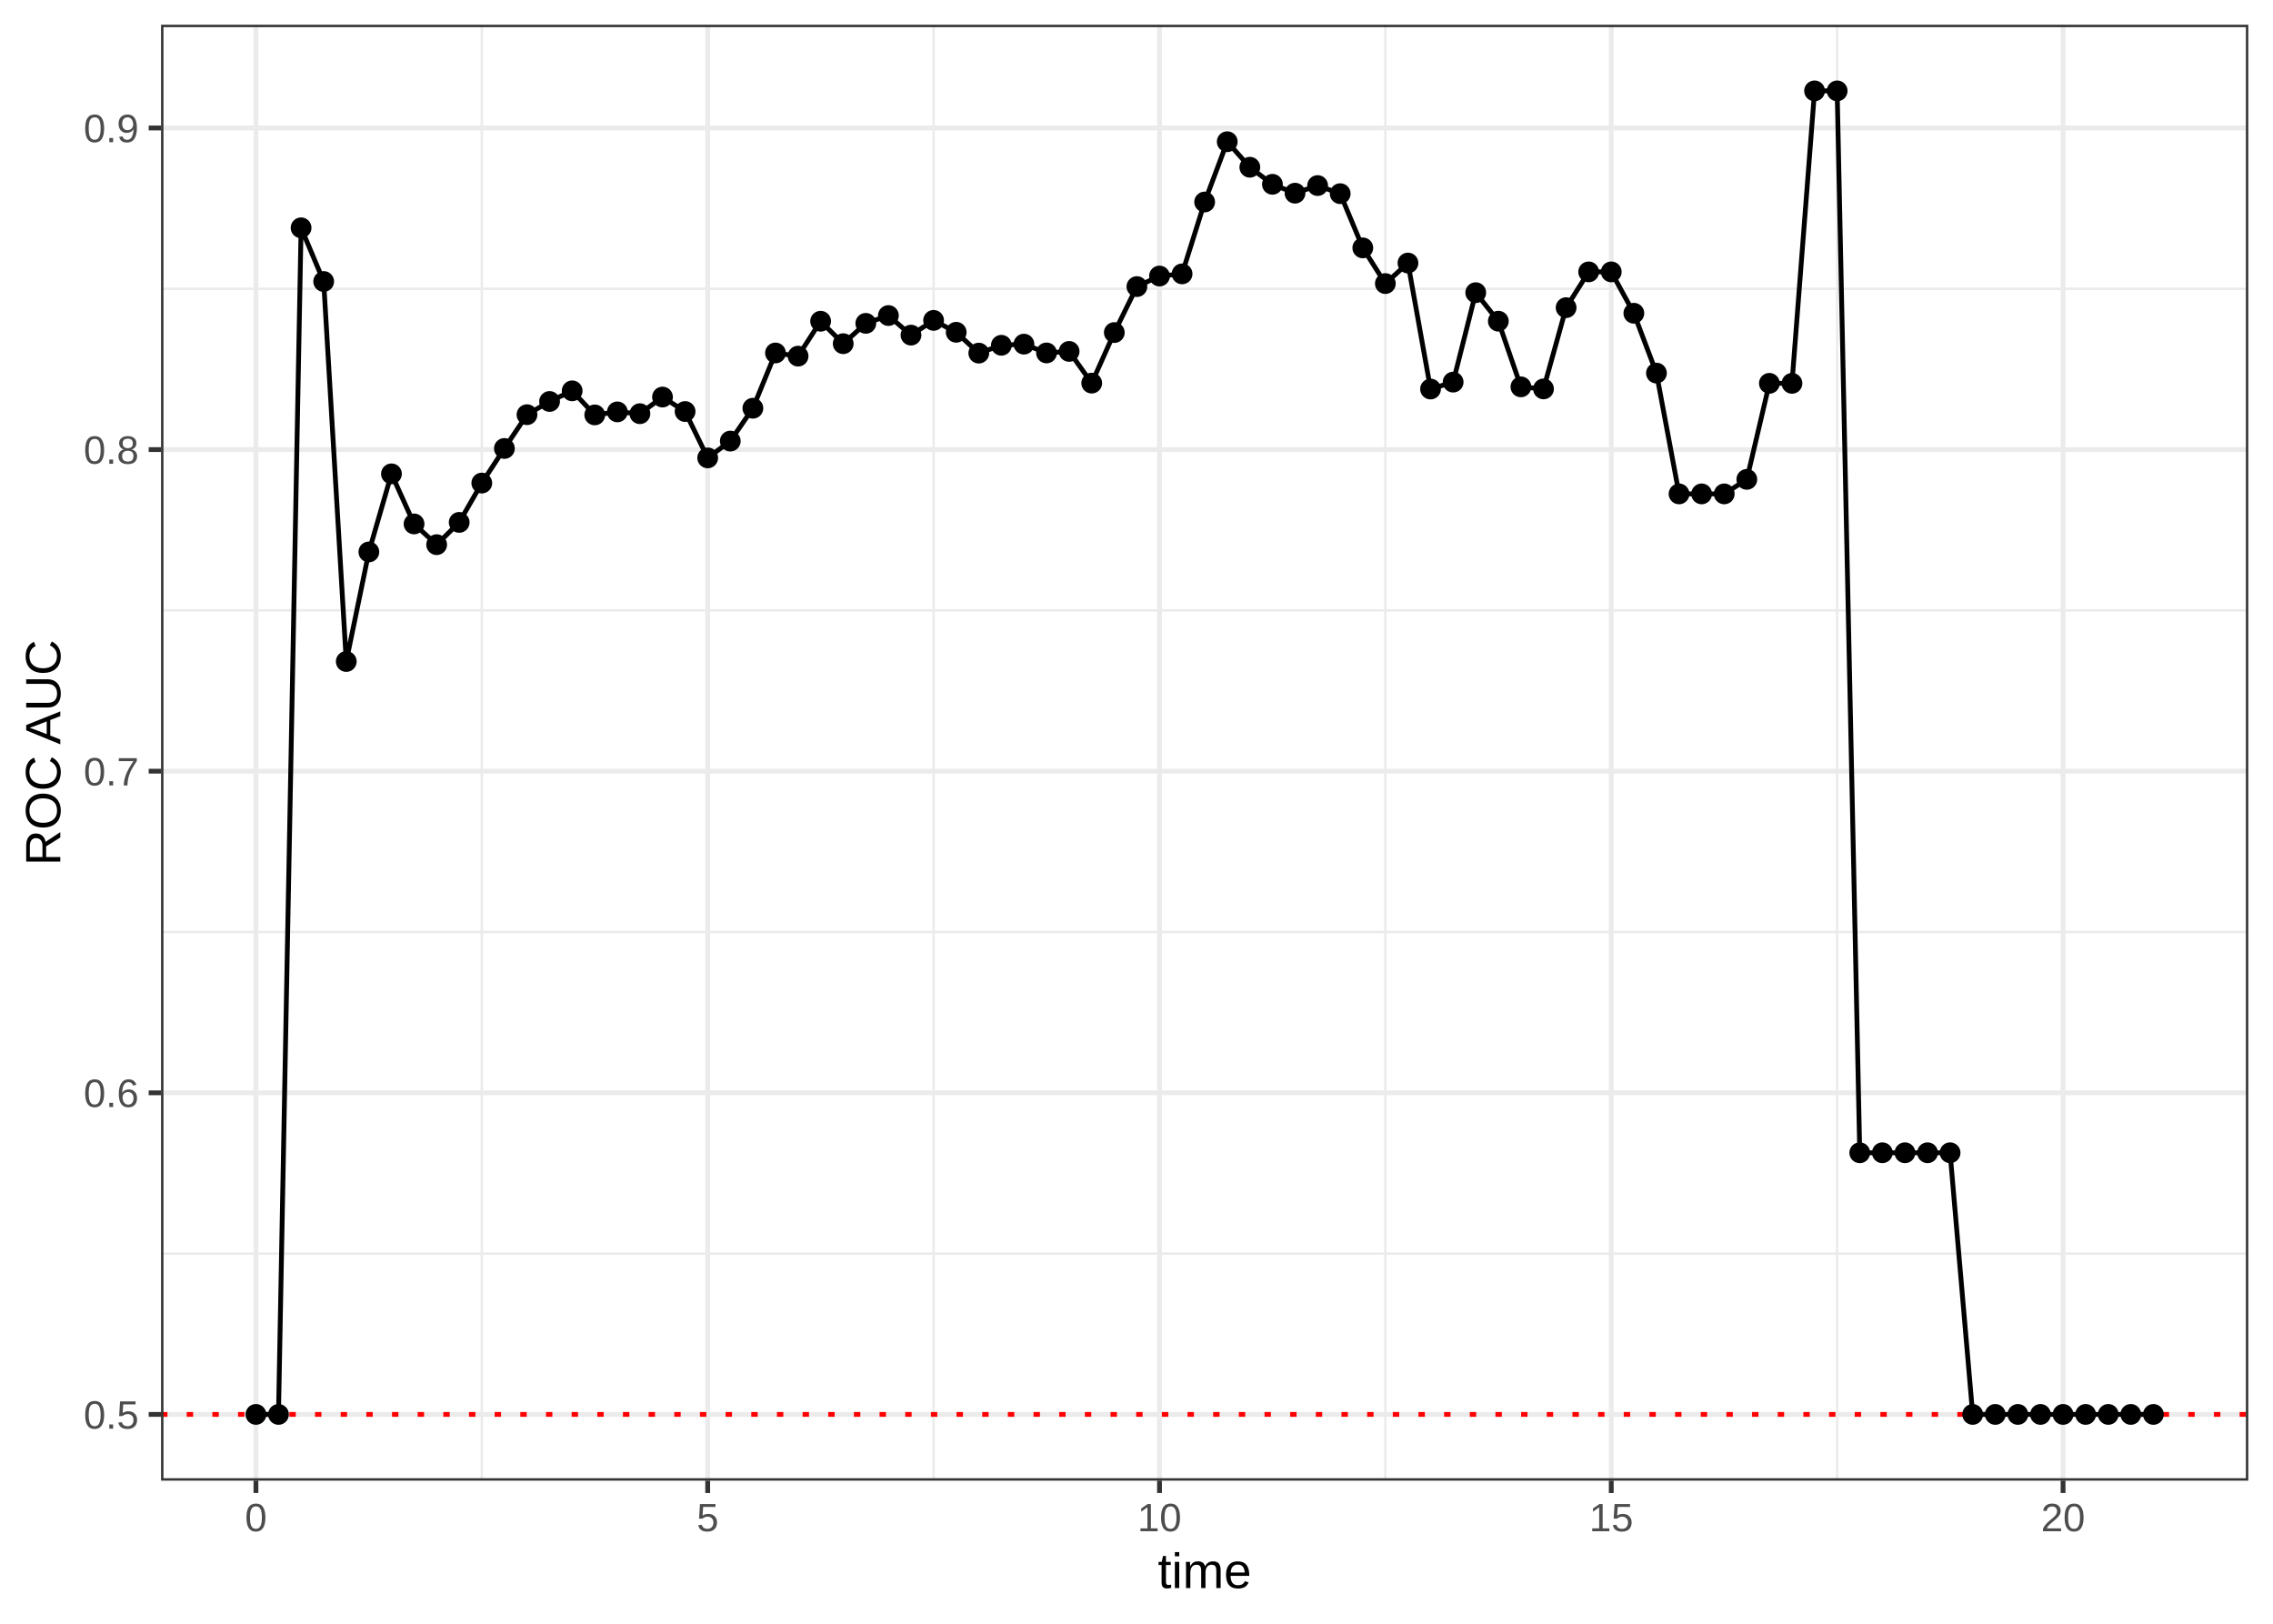
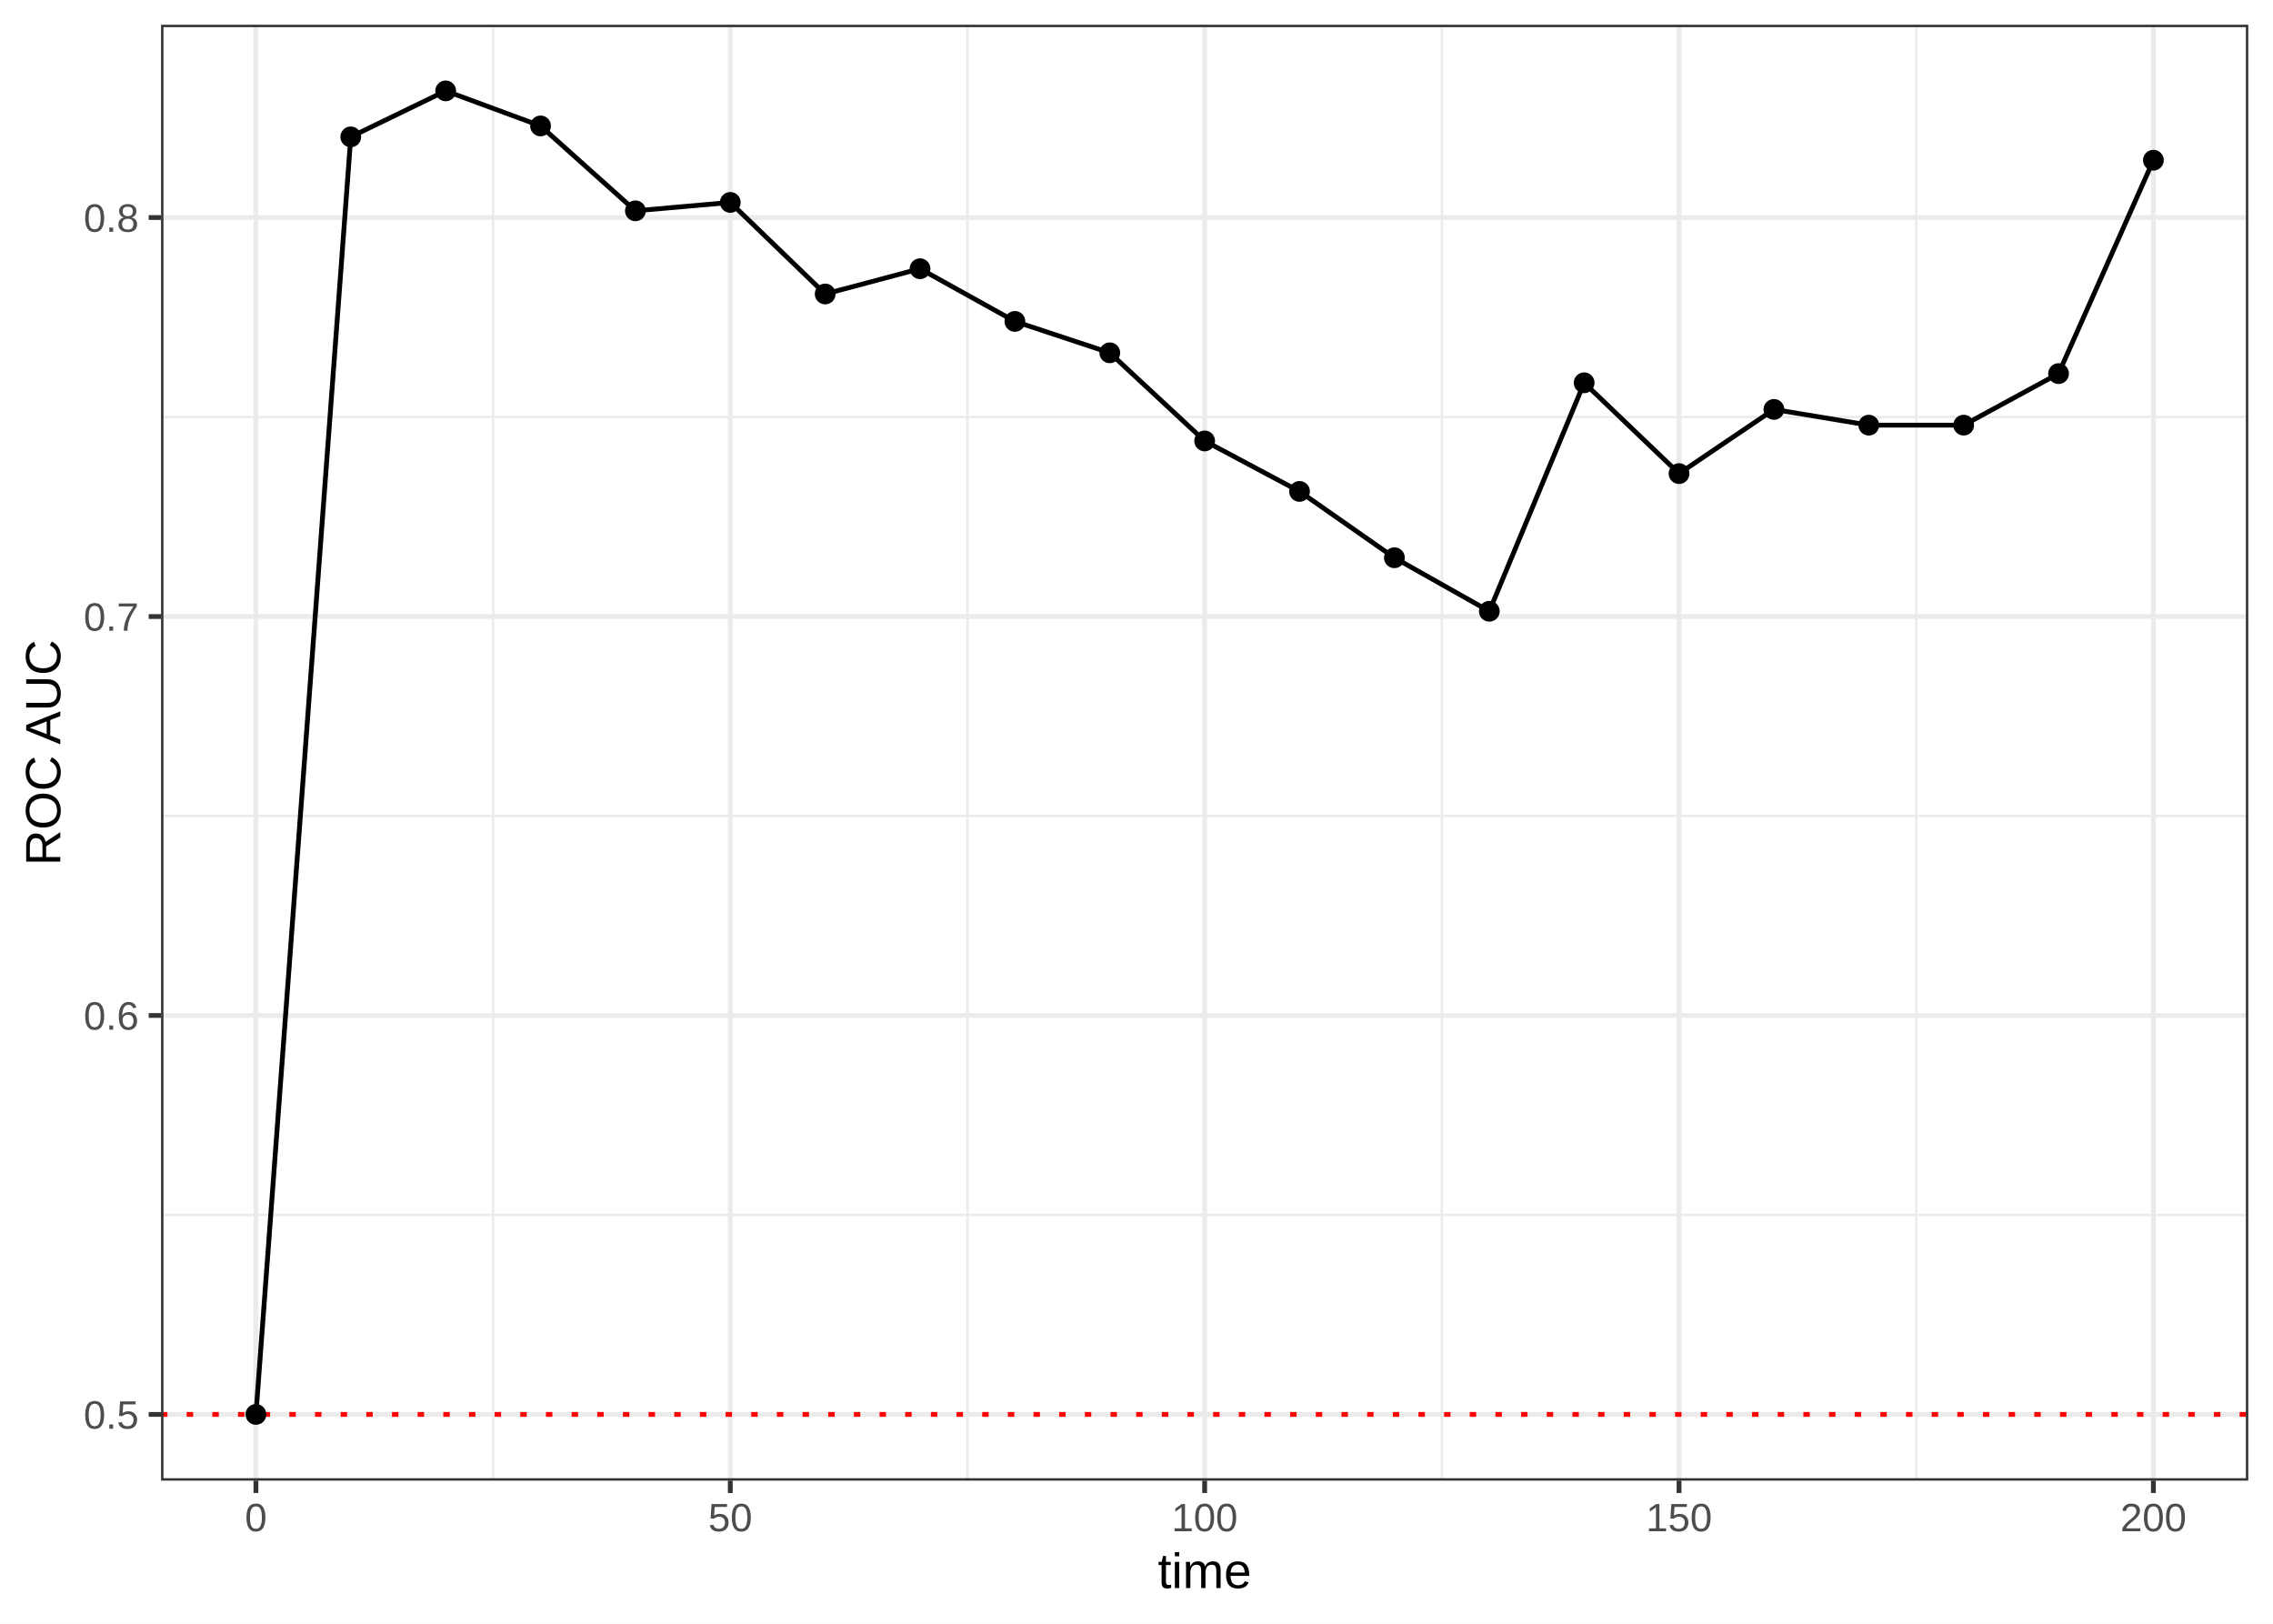
<svg xmlns="http://www.w3.org/2000/svg" class="svglite" width="504.00pt" height="360.00pt" viewBox="0 0 504.00 360.00">
  <defs>
    <style type="text/css">
    .svglite line, .svglite polyline, .svglite polygon, .svglite path, .svglite rect, .svglite circle {
      fill: none;
      stroke: #000000;
      stroke-linecap: round;
      stroke-linejoin: round;
      stroke-miterlimit: 10.00;
    }
    .svglite text {
      white-space: pre;
    }
  </style>
  </defs>
  <rect width="100%" height="100%" style="stroke: none; fill: none;" />
  <defs>
    <clipPath id="cpMC4wMHw1MDQuMDB8MC4wMHwzNjAuMDA=">
      <rect x="0.00" y="0.00" width="504.00" height="360.00" />
    </clipPath>
  </defs>
  <g clip-path="url(#cpMC4wMHw1MDQuMDB8MC4wMHwzNjAuMDA=)">
    <rect x="-0" y="0.00" width="504.00" height="360.00" style="stroke-width: 1.07; stroke: #FFFFFF; fill: #FFFFFF;" />
  </g>
  <defs>
    <clipPath id="cpMzUuNzF8NDk4LjUyfDUuNDh8MzI4LjI3">
      <rect x="35.71" y="5.48" width="462.81" height="322.79" />
    </clipPath>
  </defs>
  <g clip-path="url(#cpMzUuNzF8NDk4LjUyfDUuNDh8MzI4LjI3)">
    <rect x="35.71" y="5.48" width="462.81" height="322.79" style="stroke-width: 1.07; stroke: none; fill: #FFFFFF;" />
-     <polyline points="35.71,277.94 498.52,277.94 " style="stroke-width: 0.53; stroke: #EBEBEB; stroke-linecap: butt;" />
-     <polyline points="35.71,206.64 498.52,206.64 " style="stroke-width: 0.53; stroke: #EBEBEB; stroke-linecap: butt;" />
-     <polyline points="35.71,135.33 498.52,135.33 " style="stroke-width: 0.53; stroke: #EBEBEB; stroke-linecap: butt;" />
-     <polyline points="35.71,64.03 498.52,64.03 " style="stroke-width: 0.53; stroke: #EBEBEB; stroke-linecap: butt;" />
-     <polyline points="106.83,328.27 106.83,5.48 " style="stroke-width: 0.53; stroke: #EBEBEB; stroke-linecap: butt;" />
-     <polyline points="207.01,328.27 207.01,5.48 " style="stroke-width: 0.53; stroke: #EBEBEB; stroke-linecap: butt;" />
-     <polyline points="307.18,328.27 307.18,5.48 " style="stroke-width: 0.53; stroke: #EBEBEB; stroke-linecap: butt;" />
-     <polyline points="407.36,328.27 407.36,5.48 " style="stroke-width: 0.53; stroke: #EBEBEB; stroke-linecap: butt;" />
+     <polyline points="35.71,269.37 498.52,269.37 " style="stroke-width: 0.53; stroke: #EBEBEB; stroke-linecap: butt;" />
+     <polyline points="35.71,180.91 498.52,180.91 " style="stroke-width: 0.53; stroke: #EBEBEB; stroke-linecap: butt;" />
+     <polyline points="35.71,92.46 498.52,92.46 " style="stroke-width: 0.53; stroke: #EBEBEB; stroke-linecap: butt;" />
+     <polyline points="109.34,328.27 109.34,5.48 " style="stroke-width: 0.53; stroke: #EBEBEB; stroke-linecap: butt;" />
+     <polyline points="214.52,328.27 214.52,5.48 " style="stroke-width: 0.53; stroke: #EBEBEB; stroke-linecap: butt;" />
+     <polyline points="319.71,328.27 319.71,5.48 " style="stroke-width: 0.53; stroke: #EBEBEB; stroke-linecap: butt;" />
+     <polyline points="424.89,328.27 424.89,5.48 " style="stroke-width: 0.53; stroke: #EBEBEB; stroke-linecap: butt;" />
    <polyline points="35.71,313.59 498.52,313.59 " style="stroke-width: 1.07; stroke: #EBEBEB; stroke-linecap: butt;" />
-     <polyline points="35.71,242.29 498.52,242.29 " style="stroke-width: 1.07; stroke: #EBEBEB; stroke-linecap: butt;" />
-     <polyline points="35.71,170.98 498.52,170.98 " style="stroke-width: 1.07; stroke: #EBEBEB; stroke-linecap: butt;" />
-     <polyline points="35.71,99.68 498.52,99.68 " style="stroke-width: 1.07; stroke: #EBEBEB; stroke-linecap: butt;" />
-     <polyline points="35.71,28.37 498.52,28.37 " style="stroke-width: 1.07; stroke: #EBEBEB; stroke-linecap: butt;" />
+     <polyline points="35.71,225.14 498.52,225.14 " style="stroke-width: 1.07; stroke: #EBEBEB; stroke-linecap: butt;" />
+     <polyline points="35.71,136.69 498.52,136.69 " style="stroke-width: 1.07; stroke: #EBEBEB; stroke-linecap: butt;" />
+     <polyline points="35.71,48.23 498.52,48.23 " style="stroke-width: 1.07; stroke: #EBEBEB; stroke-linecap: butt;" />
    <polyline points="56.75,328.27 56.75,5.48 " style="stroke-width: 1.07; stroke: #EBEBEB; stroke-linecap: butt;" />
-     <polyline points="156.92,328.27 156.92,5.48 " style="stroke-width: 1.07; stroke: #EBEBEB; stroke-linecap: butt;" />
-     <polyline points="257.10,328.27 257.10,5.48 " style="stroke-width: 1.07; stroke: #EBEBEB; stroke-linecap: butt;" />
-     <polyline points="357.27,328.27 357.27,5.48 " style="stroke-width: 1.07; stroke: #EBEBEB; stroke-linecap: butt;" />
-     <polyline points="457.45,328.27 457.45,5.48 " style="stroke-width: 1.07; stroke: #EBEBEB; stroke-linecap: butt;" />
+     <polyline points="161.93,328.27 161.93,5.48 " style="stroke-width: 1.07; stroke: #EBEBEB; stroke-linecap: butt;" />
+     <polyline points="267.11,328.27 267.11,5.48 " style="stroke-width: 1.07; stroke: #EBEBEB; stroke-linecap: butt;" />
+     <polyline points="372.30,328.27 372.30,5.48 " style="stroke-width: 1.07; stroke: #EBEBEB; stroke-linecap: butt;" />
+     <polyline points="477.48,328.27 477.48,5.48 " style="stroke-width: 1.07; stroke: #EBEBEB; stroke-linecap: butt;" />
    <line x1="35.71" y1="313.59" x2="498.52" y2="313.59" style="stroke-width: 1.07; stroke: #FF0000; stroke-dasharray: 1.42,4.27; stroke-linecap: butt;" />
-     <polyline points="56.75,313.59 61.75,313.59 66.76,50.51 71.77,62.41 76.78,146.66 81.79,122.37 86.80,105.06 91.81,116.16 96.82,120.76 101.82,115.82 106.83,107.10 111.84,99.43 116.85,91.94 121.86,89.01 126.87,86.65 131.88,91.99 136.89,91.32 141.89,91.72 146.90,88.03 151.91,91.24 156.92,101.52 161.93,97.79 166.94,90.51 171.95,78.26 176.96,78.96 181.96,71.22 186.97,76.20 191.98,71.69 196.99,69.96 202.00,74.30 207.01,71.03 212.02,73.67 217.03,78.29 222.04,76.55 227.04,76.30 232.05,78.25 237.06,77.91 242.07,84.94 247.08,73.73 252.09,63.54 257.10,61.20 262.11,60.72 267.11,44.79 272.12,31.42 277.13,37.08 282.14,40.86 287.15,42.83 292.16,41.14 297.17,42.94 302.18,54.96 307.18,62.87 312.19,58.32 317.20,86.25 322.21,84.72 327.22,64.89 332.23,71.21 337.24,85.77 342.25,86.22 347.26,68.21 352.26,60.28 357.27,60.28 362.28,69.45 367.29,82.72 372.30,109.50 377.31,109.50 382.32,109.50 387.33,106.28 392.33,84.99 397.34,84.99 402.35,20.15 407.36,20.15 412.37,255.58 417.38,255.58 422.39,255.58 427.40,255.58 432.40,255.58 437.41,313.59 442.42,313.59 447.43,313.59 452.44,313.59 457.45,313.59 462.46,313.59 467.47,313.59 472.47,313.59 477.48,313.59 " style="stroke-width: 1.07; stroke-linecap: butt;" />
+     <polyline points="56.75,313.59 77.78,30.35 98.82,20.15 119.86,27.92 140.89,46.74 161.93,44.88 182.97,65.18 204.00,59.58 225.04,71.26 246.08,78.22 267.11,97.76 288.15,108.95 309.19,123.66 330.23,135.52 351.26,84.87 372.30,105.00 393.34,90.77 414.37,94.26 435.41,94.26 456.45,82.83 477.48,35.52 " style="stroke-width: 1.07; stroke-linecap: butt;" />
    <circle cx="56.75" cy="313.59" r="1.95" style="stroke-width: 0.71; fill: #000000;" />
-     <circle cx="61.75" cy="313.59" r="1.95" style="stroke-width: 0.71; fill: #000000;" />
-     <circle cx="66.76" cy="50.51" r="1.95" style="stroke-width: 0.71; fill: #000000;" />
-     <circle cx="71.77" cy="62.41" r="1.95" style="stroke-width: 0.71; fill: #000000;" />
-     <circle cx="76.78" cy="146.66" r="1.95" style="stroke-width: 0.71; fill: #000000;" />
-     <circle cx="81.79" cy="122.37" r="1.95" style="stroke-width: 0.71; fill: #000000;" />
-     <circle cx="86.80" cy="105.06" r="1.95" style="stroke-width: 0.71; fill: #000000;" />
-     <circle cx="91.81" cy="116.16" r="1.95" style="stroke-width: 0.71; fill: #000000;" />
-     <circle cx="96.82" cy="120.76" r="1.95" style="stroke-width: 0.71; fill: #000000;" />
-     <circle cx="101.82" cy="115.82" r="1.95" style="stroke-width: 0.71; fill: #000000;" />
-     <circle cx="106.83" cy="107.10" r="1.95" style="stroke-width: 0.71; fill: #000000;" />
-     <circle cx="111.84" cy="99.43" r="1.95" style="stroke-width: 0.71; fill: #000000;" />
-     <circle cx="116.85" cy="91.94" r="1.95" style="stroke-width: 0.71; fill: #000000;" />
-     <circle cx="121.86" cy="89.01" r="1.95" style="stroke-width: 0.71; fill: #000000;" />
-     <circle cx="126.87" cy="86.65" r="1.95" style="stroke-width: 0.71; fill: #000000;" />
-     <circle cx="131.88" cy="91.99" r="1.95" style="stroke-width: 0.71; fill: #000000;" />
-     <circle cx="136.89" cy="91.32" r="1.95" style="stroke-width: 0.71; fill: #000000;" />
-     <circle cx="141.89" cy="91.72" r="1.95" style="stroke-width: 0.71; fill: #000000;" />
-     <circle cx="146.90" cy="88.03" r="1.95" style="stroke-width: 0.71; fill: #000000;" />
-     <circle cx="151.91" cy="91.24" r="1.95" style="stroke-width: 0.71; fill: #000000;" />
-     <circle cx="156.92" cy="101.52" r="1.95" style="stroke-width: 0.71; fill: #000000;" />
-     <circle cx="161.93" cy="97.79" r="1.95" style="stroke-width: 0.71; fill: #000000;" />
-     <circle cx="166.94" cy="90.51" r="1.95" style="stroke-width: 0.71; fill: #000000;" />
-     <circle cx="171.95" cy="78.26" r="1.95" style="stroke-width: 0.71; fill: #000000;" />
-     <circle cx="176.96" cy="78.96" r="1.95" style="stroke-width: 0.71; fill: #000000;" />
-     <circle cx="181.96" cy="71.22" r="1.95" style="stroke-width: 0.71; fill: #000000;" />
-     <circle cx="186.97" cy="76.20" r="1.95" style="stroke-width: 0.71; fill: #000000;" />
-     <circle cx="191.98" cy="71.69" r="1.95" style="stroke-width: 0.71; fill: #000000;" />
-     <circle cx="196.99" cy="69.96" r="1.95" style="stroke-width: 0.71; fill: #000000;" />
-     <circle cx="202.00" cy="74.30" r="1.95" style="stroke-width: 0.71; fill: #000000;" />
-     <circle cx="207.01" cy="71.03" r="1.95" style="stroke-width: 0.71; fill: #000000;" />
-     <circle cx="212.02" cy="73.67" r="1.95" style="stroke-width: 0.71; fill: #000000;" />
-     <circle cx="217.03" cy="78.29" r="1.95" style="stroke-width: 0.71; fill: #000000;" />
-     <circle cx="222.04" cy="76.55" r="1.95" style="stroke-width: 0.71; fill: #000000;" />
-     <circle cx="227.04" cy="76.30" r="1.95" style="stroke-width: 0.71; fill: #000000;" />
-     <circle cx="232.05" cy="78.25" r="1.95" style="stroke-width: 0.71; fill: #000000;" />
-     <circle cx="237.06" cy="77.91" r="1.95" style="stroke-width: 0.71; fill: #000000;" />
-     <circle cx="242.07" cy="84.94" r="1.95" style="stroke-width: 0.71; fill: #000000;" />
-     <circle cx="247.08" cy="73.73" r="1.95" style="stroke-width: 0.71; fill: #000000;" />
-     <circle cx="252.09" cy="63.54" r="1.95" style="stroke-width: 0.71; fill: #000000;" />
-     <circle cx="257.10" cy="61.20" r="1.95" style="stroke-width: 0.71; fill: #000000;" />
-     <circle cx="262.11" cy="60.72" r="1.95" style="stroke-width: 0.71; fill: #000000;" />
-     <circle cx="267.11" cy="44.79" r="1.95" style="stroke-width: 0.71; fill: #000000;" />
-     <circle cx="272.12" cy="31.42" r="1.95" style="stroke-width: 0.71; fill: #000000;" />
-     <circle cx="277.13" cy="37.08" r="1.95" style="stroke-width: 0.71; fill: #000000;" />
-     <circle cx="282.14" cy="40.86" r="1.95" style="stroke-width: 0.71; fill: #000000;" />
-     <circle cx="287.15" cy="42.83" r="1.95" style="stroke-width: 0.71; fill: #000000;" />
-     <circle cx="292.16" cy="41.14" r="1.95" style="stroke-width: 0.71; fill: #000000;" />
-     <circle cx="297.17" cy="42.94" r="1.95" style="stroke-width: 0.71; fill: #000000;" />
-     <circle cx="302.18" cy="54.96" r="1.95" style="stroke-width: 0.71; fill: #000000;" />
-     <circle cx="307.18" cy="62.87" r="1.95" style="stroke-width: 0.71; fill: #000000;" />
-     <circle cx="312.19" cy="58.32" r="1.95" style="stroke-width: 0.71; fill: #000000;" />
-     <circle cx="317.20" cy="86.25" r="1.95" style="stroke-width: 0.71; fill: #000000;" />
-     <circle cx="322.21" cy="84.72" r="1.95" style="stroke-width: 0.71; fill: #000000;" />
-     <circle cx="327.22" cy="64.89" r="1.95" style="stroke-width: 0.71; fill: #000000;" />
-     <circle cx="332.23" cy="71.21" r="1.95" style="stroke-width: 0.71; fill: #000000;" />
-     <circle cx="337.24" cy="85.77" r="1.95" style="stroke-width: 0.71; fill: #000000;" />
-     <circle cx="342.25" cy="86.22" r="1.95" style="stroke-width: 0.71; fill: #000000;" />
-     <circle cx="347.26" cy="68.21" r="1.95" style="stroke-width: 0.71; fill: #000000;" />
-     <circle cx="352.26" cy="60.28" r="1.95" style="stroke-width: 0.71; fill: #000000;" />
-     <circle cx="357.27" cy="60.28" r="1.95" style="stroke-width: 0.71; fill: #000000;" />
-     <circle cx="362.28" cy="69.45" r="1.95" style="stroke-width: 0.71; fill: #000000;" />
-     <circle cx="367.29" cy="82.72" r="1.95" style="stroke-width: 0.71; fill: #000000;" />
-     <circle cx="372.30" cy="109.50" r="1.95" style="stroke-width: 0.71; fill: #000000;" />
-     <circle cx="377.31" cy="109.50" r="1.95" style="stroke-width: 0.71; fill: #000000;" />
-     <circle cx="382.32" cy="109.50" r="1.95" style="stroke-width: 0.71; fill: #000000;" />
-     <circle cx="387.33" cy="106.28" r="1.95" style="stroke-width: 0.71; fill: #000000;" />
-     <circle cx="392.33" cy="84.99" r="1.95" style="stroke-width: 0.71; fill: #000000;" />
-     <circle cx="397.34" cy="84.99" r="1.95" style="stroke-width: 0.71; fill: #000000;" />
-     <circle cx="402.35" cy="20.15" r="1.95" style="stroke-width: 0.71; fill: #000000;" />
-     <circle cx="407.36" cy="20.15" r="1.95" style="stroke-width: 0.71; fill: #000000;" />
-     <circle cx="412.37" cy="255.58" r="1.95" style="stroke-width: 0.71; fill: #000000;" />
-     <circle cx="417.38" cy="255.58" r="1.95" style="stroke-width: 0.71; fill: #000000;" />
-     <circle cx="422.39" cy="255.58" r="1.95" style="stroke-width: 0.71; fill: #000000;" />
-     <circle cx="427.40" cy="255.58" r="1.95" style="stroke-width: 0.71; fill: #000000;" />
-     <circle cx="432.40" cy="255.58" r="1.95" style="stroke-width: 0.71; fill: #000000;" />
-     <circle cx="437.41" cy="313.59" r="1.95" style="stroke-width: 0.71; fill: #000000;" />
-     <circle cx="442.42" cy="313.59" r="1.95" style="stroke-width: 0.71; fill: #000000;" />
-     <circle cx="447.43" cy="313.59" r="1.95" style="stroke-width: 0.71; fill: #000000;" />
-     <circle cx="452.44" cy="313.59" r="1.95" style="stroke-width: 0.71; fill: #000000;" />
-     <circle cx="457.45" cy="313.59" r="1.95" style="stroke-width: 0.71; fill: #000000;" />
-     <circle cx="462.46" cy="313.59" r="1.95" style="stroke-width: 0.71; fill: #000000;" />
-     <circle cx="467.47" cy="313.59" r="1.95" style="stroke-width: 0.71; fill: #000000;" />
-     <circle cx="472.47" cy="313.59" r="1.95" style="stroke-width: 0.71; fill: #000000;" />
-     <circle cx="477.48" cy="313.59" r="1.95" style="stroke-width: 0.71; fill: #000000;" />
+     <circle cx="77.78" cy="30.35" r="1.95" style="stroke-width: 0.71; fill: #000000;" />
+     <circle cx="98.82" cy="20.15" r="1.95" style="stroke-width: 0.71; fill: #000000;" />
+     <circle cx="119.86" cy="27.92" r="1.95" style="stroke-width: 0.71; fill: #000000;" />
+     <circle cx="140.89" cy="46.74" r="1.95" style="stroke-width: 0.71; fill: #000000;" />
+     <circle cx="161.93" cy="44.88" r="1.95" style="stroke-width: 0.71; fill: #000000;" />
+     <circle cx="182.97" cy="65.18" r="1.95" style="stroke-width: 0.71; fill: #000000;" />
+     <circle cx="204.00" cy="59.58" r="1.95" style="stroke-width: 0.71; fill: #000000;" />
+     <circle cx="225.04" cy="71.26" r="1.95" style="stroke-width: 0.71; fill: #000000;" />
+     <circle cx="246.08" cy="78.22" r="1.95" style="stroke-width: 0.71; fill: #000000;" />
+     <circle cx="267.11" cy="97.76" r="1.95" style="stroke-width: 0.71; fill: #000000;" />
+     <circle cx="288.15" cy="108.95" r="1.95" style="stroke-width: 0.71; fill: #000000;" />
+     <circle cx="309.19" cy="123.66" r="1.95" style="stroke-width: 0.71; fill: #000000;" />
+     <circle cx="330.23" cy="135.52" r="1.95" style="stroke-width: 0.71; fill: #000000;" />
+     <circle cx="351.26" cy="84.87" r="1.95" style="stroke-width: 0.71; fill: #000000;" />
+     <circle cx="372.30" cy="105.00" r="1.95" style="stroke-width: 0.71; fill: #000000;" />
+     <circle cx="393.34" cy="90.77" r="1.95" style="stroke-width: 0.71; fill: #000000;" />
+     <circle cx="414.37" cy="94.26" r="1.95" style="stroke-width: 0.71; fill: #000000;" />
+     <circle cx="435.41" cy="94.26" r="1.95" style="stroke-width: 0.71; fill: #000000;" />
+     <circle cx="456.45" cy="82.83" r="1.95" style="stroke-width: 0.71; fill: #000000;" />
+     <circle cx="477.48" cy="35.52" r="1.95" style="stroke-width: 0.71; fill: #000000;" />
    <rect x="35.71" y="5.48" width="462.81" height="322.79" style="stroke-width: 1.07; stroke: #333333;" />
  </g>
  <g clip-path="url(#cpMC4wMHw1MDQuMDB8MC4wMHwzNjAuMDA=)">
    <text x="30.78" y="316.75" text-anchor="end" style="font-size: 8.80px;fill: #4D4D4D; font-family: &quot;Arial&quot;;" textLength="12.23px" lengthAdjust="spacingAndGlyphs">0.5</text>
-     <text x="30.78" y="245.44" text-anchor="end" style="font-size: 8.80px;fill: #4D4D4D; font-family: &quot;Arial&quot;;" textLength="12.23px" lengthAdjust="spacingAndGlyphs">0.6</text>
-     <text x="30.78" y="174.14" text-anchor="end" style="font-size: 8.80px;fill: #4D4D4D; font-family: &quot;Arial&quot;;" textLength="12.23px" lengthAdjust="spacingAndGlyphs">0.7</text>
-     <text x="30.78" y="102.83" text-anchor="end" style="font-size: 8.80px;fill: #4D4D4D; font-family: &quot;Arial&quot;;" textLength="12.23px" lengthAdjust="spacingAndGlyphs">0.8</text>
-     <text x="30.78" y="31.53" text-anchor="end" style="font-size: 8.80px;fill: #4D4D4D; font-family: &quot;Arial&quot;;" textLength="12.23px" lengthAdjust="spacingAndGlyphs">0.9</text>
+     <text x="30.78" y="228.29" text-anchor="end" style="font-size: 8.80px;fill: #4D4D4D; font-family: &quot;Arial&quot;;" textLength="12.23px" lengthAdjust="spacingAndGlyphs">0.6</text>
+     <text x="30.78" y="139.84" text-anchor="end" style="font-size: 8.80px;fill: #4D4D4D; font-family: &quot;Arial&quot;;" textLength="12.23px" lengthAdjust="spacingAndGlyphs">0.7</text>
+     <text x="30.78" y="51.39" text-anchor="end" style="font-size: 8.80px;fill: #4D4D4D; font-family: &quot;Arial&quot;;" textLength="12.23px" lengthAdjust="spacingAndGlyphs">0.8</text>
    <polyline points="32.97,313.59 35.71,313.59 " style="stroke-width: 1.07; stroke: #333333; stroke-linecap: butt;" />
-     <polyline points="32.97,242.29 35.71,242.29 " style="stroke-width: 1.07; stroke: #333333; stroke-linecap: butt;" />
-     <polyline points="32.97,170.98 35.71,170.98 " style="stroke-width: 1.07; stroke: #333333; stroke-linecap: butt;" />
-     <polyline points="32.97,99.68 35.71,99.68 " style="stroke-width: 1.07; stroke: #333333; stroke-linecap: butt;" />
-     <polyline points="32.97,28.37 35.71,28.37 " style="stroke-width: 1.07; stroke: #333333; stroke-linecap: butt;" />
+     <polyline points="32.97,225.14 35.71,225.14 " style="stroke-width: 1.07; stroke: #333333; stroke-linecap: butt;" />
+     <polyline points="32.97,136.69 35.71,136.69 " style="stroke-width: 1.07; stroke: #333333; stroke-linecap: butt;" />
+     <polyline points="32.97,48.23 35.71,48.23 " style="stroke-width: 1.07; stroke: #333333; stroke-linecap: butt;" />
    <polyline points="56.75,331.01 56.75,328.27 " style="stroke-width: 1.07; stroke: #333333; stroke-linecap: butt;" />
-     <polyline points="156.92,331.01 156.92,328.27 " style="stroke-width: 1.07; stroke: #333333; stroke-linecap: butt;" />
-     <polyline points="257.10,331.01 257.10,328.27 " style="stroke-width: 1.07; stroke: #333333; stroke-linecap: butt;" />
-     <polyline points="357.27,331.01 357.27,328.27 " style="stroke-width: 1.07; stroke: #333333; stroke-linecap: butt;" />
-     <polyline points="457.45,331.01 457.45,328.27 " style="stroke-width: 1.07; stroke: #333333; stroke-linecap: butt;" />
+     <polyline points="161.93,331.01 161.93,328.27 " style="stroke-width: 1.07; stroke: #333333; stroke-linecap: butt;" />
+     <polyline points="267.11,331.01 267.11,328.27 " style="stroke-width: 1.07; stroke: #333333; stroke-linecap: butt;" />
+     <polyline points="372.30,331.01 372.30,328.27 " style="stroke-width: 1.07; stroke: #333333; stroke-linecap: butt;" />
+     <polyline points="477.48,331.01 477.48,328.27 " style="stroke-width: 1.07; stroke: #333333; stroke-linecap: butt;" />
    <text x="56.75" y="339.50" text-anchor="middle" style="font-size: 8.80px;fill: #4D4D4D; font-family: &quot;Arial&quot;;" textLength="4.90px" lengthAdjust="spacingAndGlyphs">0</text>
-     <text x="156.92" y="339.50" text-anchor="middle" style="font-size: 8.80px;fill: #4D4D4D; font-family: &quot;Arial&quot;;" textLength="4.90px" lengthAdjust="spacingAndGlyphs">5</text>
-     <text x="257.10" y="339.50" text-anchor="middle" style="font-size: 8.80px;fill: #4D4D4D; font-family: &quot;Arial&quot;;" textLength="9.79px" lengthAdjust="spacingAndGlyphs">10</text>
-     <text x="357.27" y="339.50" text-anchor="middle" style="font-size: 8.80px;fill: #4D4D4D; font-family: &quot;Arial&quot;;" textLength="9.79px" lengthAdjust="spacingAndGlyphs">15</text>
-     <text x="457.45" y="339.50" text-anchor="middle" style="font-size: 8.80px;fill: #4D4D4D; font-family: &quot;Arial&quot;;" textLength="9.79px" lengthAdjust="spacingAndGlyphs">20</text>
+     <text x="161.93" y="339.50" text-anchor="middle" style="font-size: 8.80px;fill: #4D4D4D; font-family: &quot;Arial&quot;;" textLength="9.79px" lengthAdjust="spacingAndGlyphs">50</text>
+     <text x="267.11" y="339.50" text-anchor="middle" style="font-size: 8.80px;fill: #4D4D4D; font-family: &quot;Arial&quot;;" textLength="14.69px" lengthAdjust="spacingAndGlyphs">100</text>
+     <text x="372.30" y="339.50" text-anchor="middle" style="font-size: 8.80px;fill: #4D4D4D; font-family: &quot;Arial&quot;;" textLength="14.69px" lengthAdjust="spacingAndGlyphs">150</text>
+     <text x="477.48" y="339.50" text-anchor="middle" style="font-size: 8.80px;fill: #4D4D4D; font-family: &quot;Arial&quot;;" textLength="14.69px" lengthAdjust="spacingAndGlyphs">200</text>
    <text x="267.11" y="352.09" text-anchor="middle" style="font-size: 11.00px; font-family: &quot;Arial&quot;;" textLength="20.78px" lengthAdjust="spacingAndGlyphs">time</text>
    <text transform="translate(13.37,166.87) rotate(-90)" text-anchor="middle" style="font-size: 11.00px; font-family: &quot;Arial&quot;;" textLength="50.71px" lengthAdjust="spacingAndGlyphs">ROC AUC</text>
  </g>
</svg>
